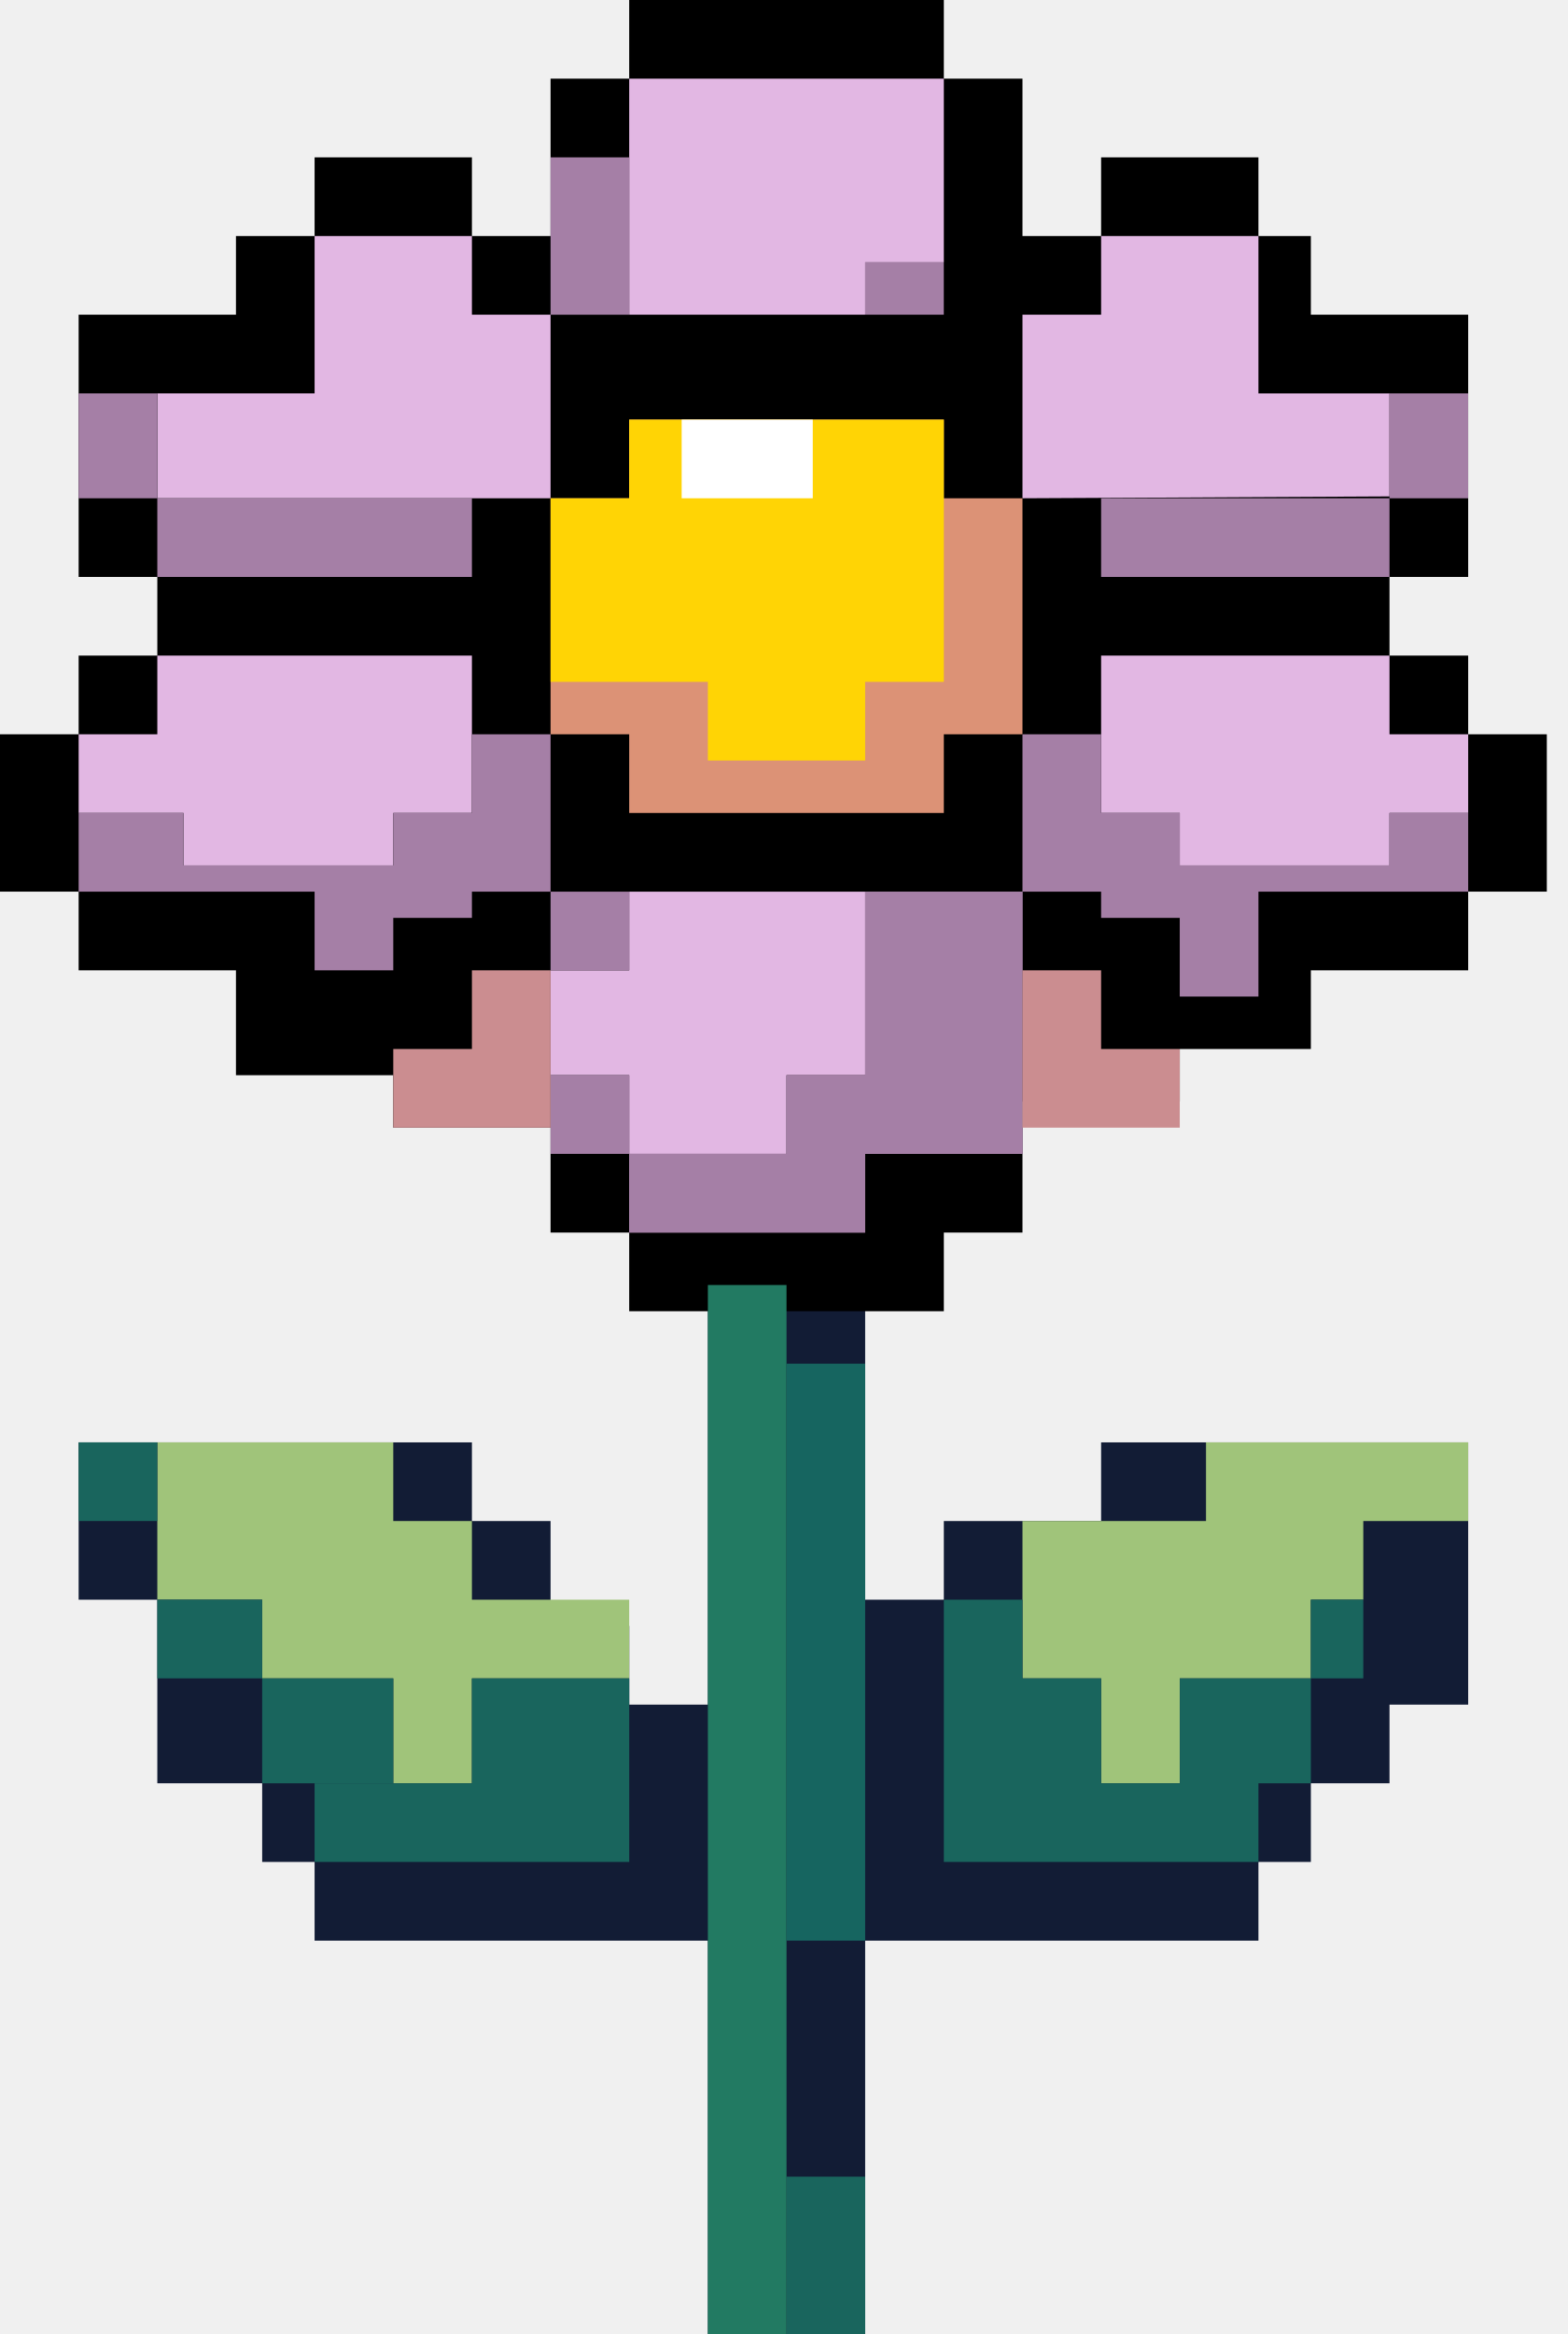
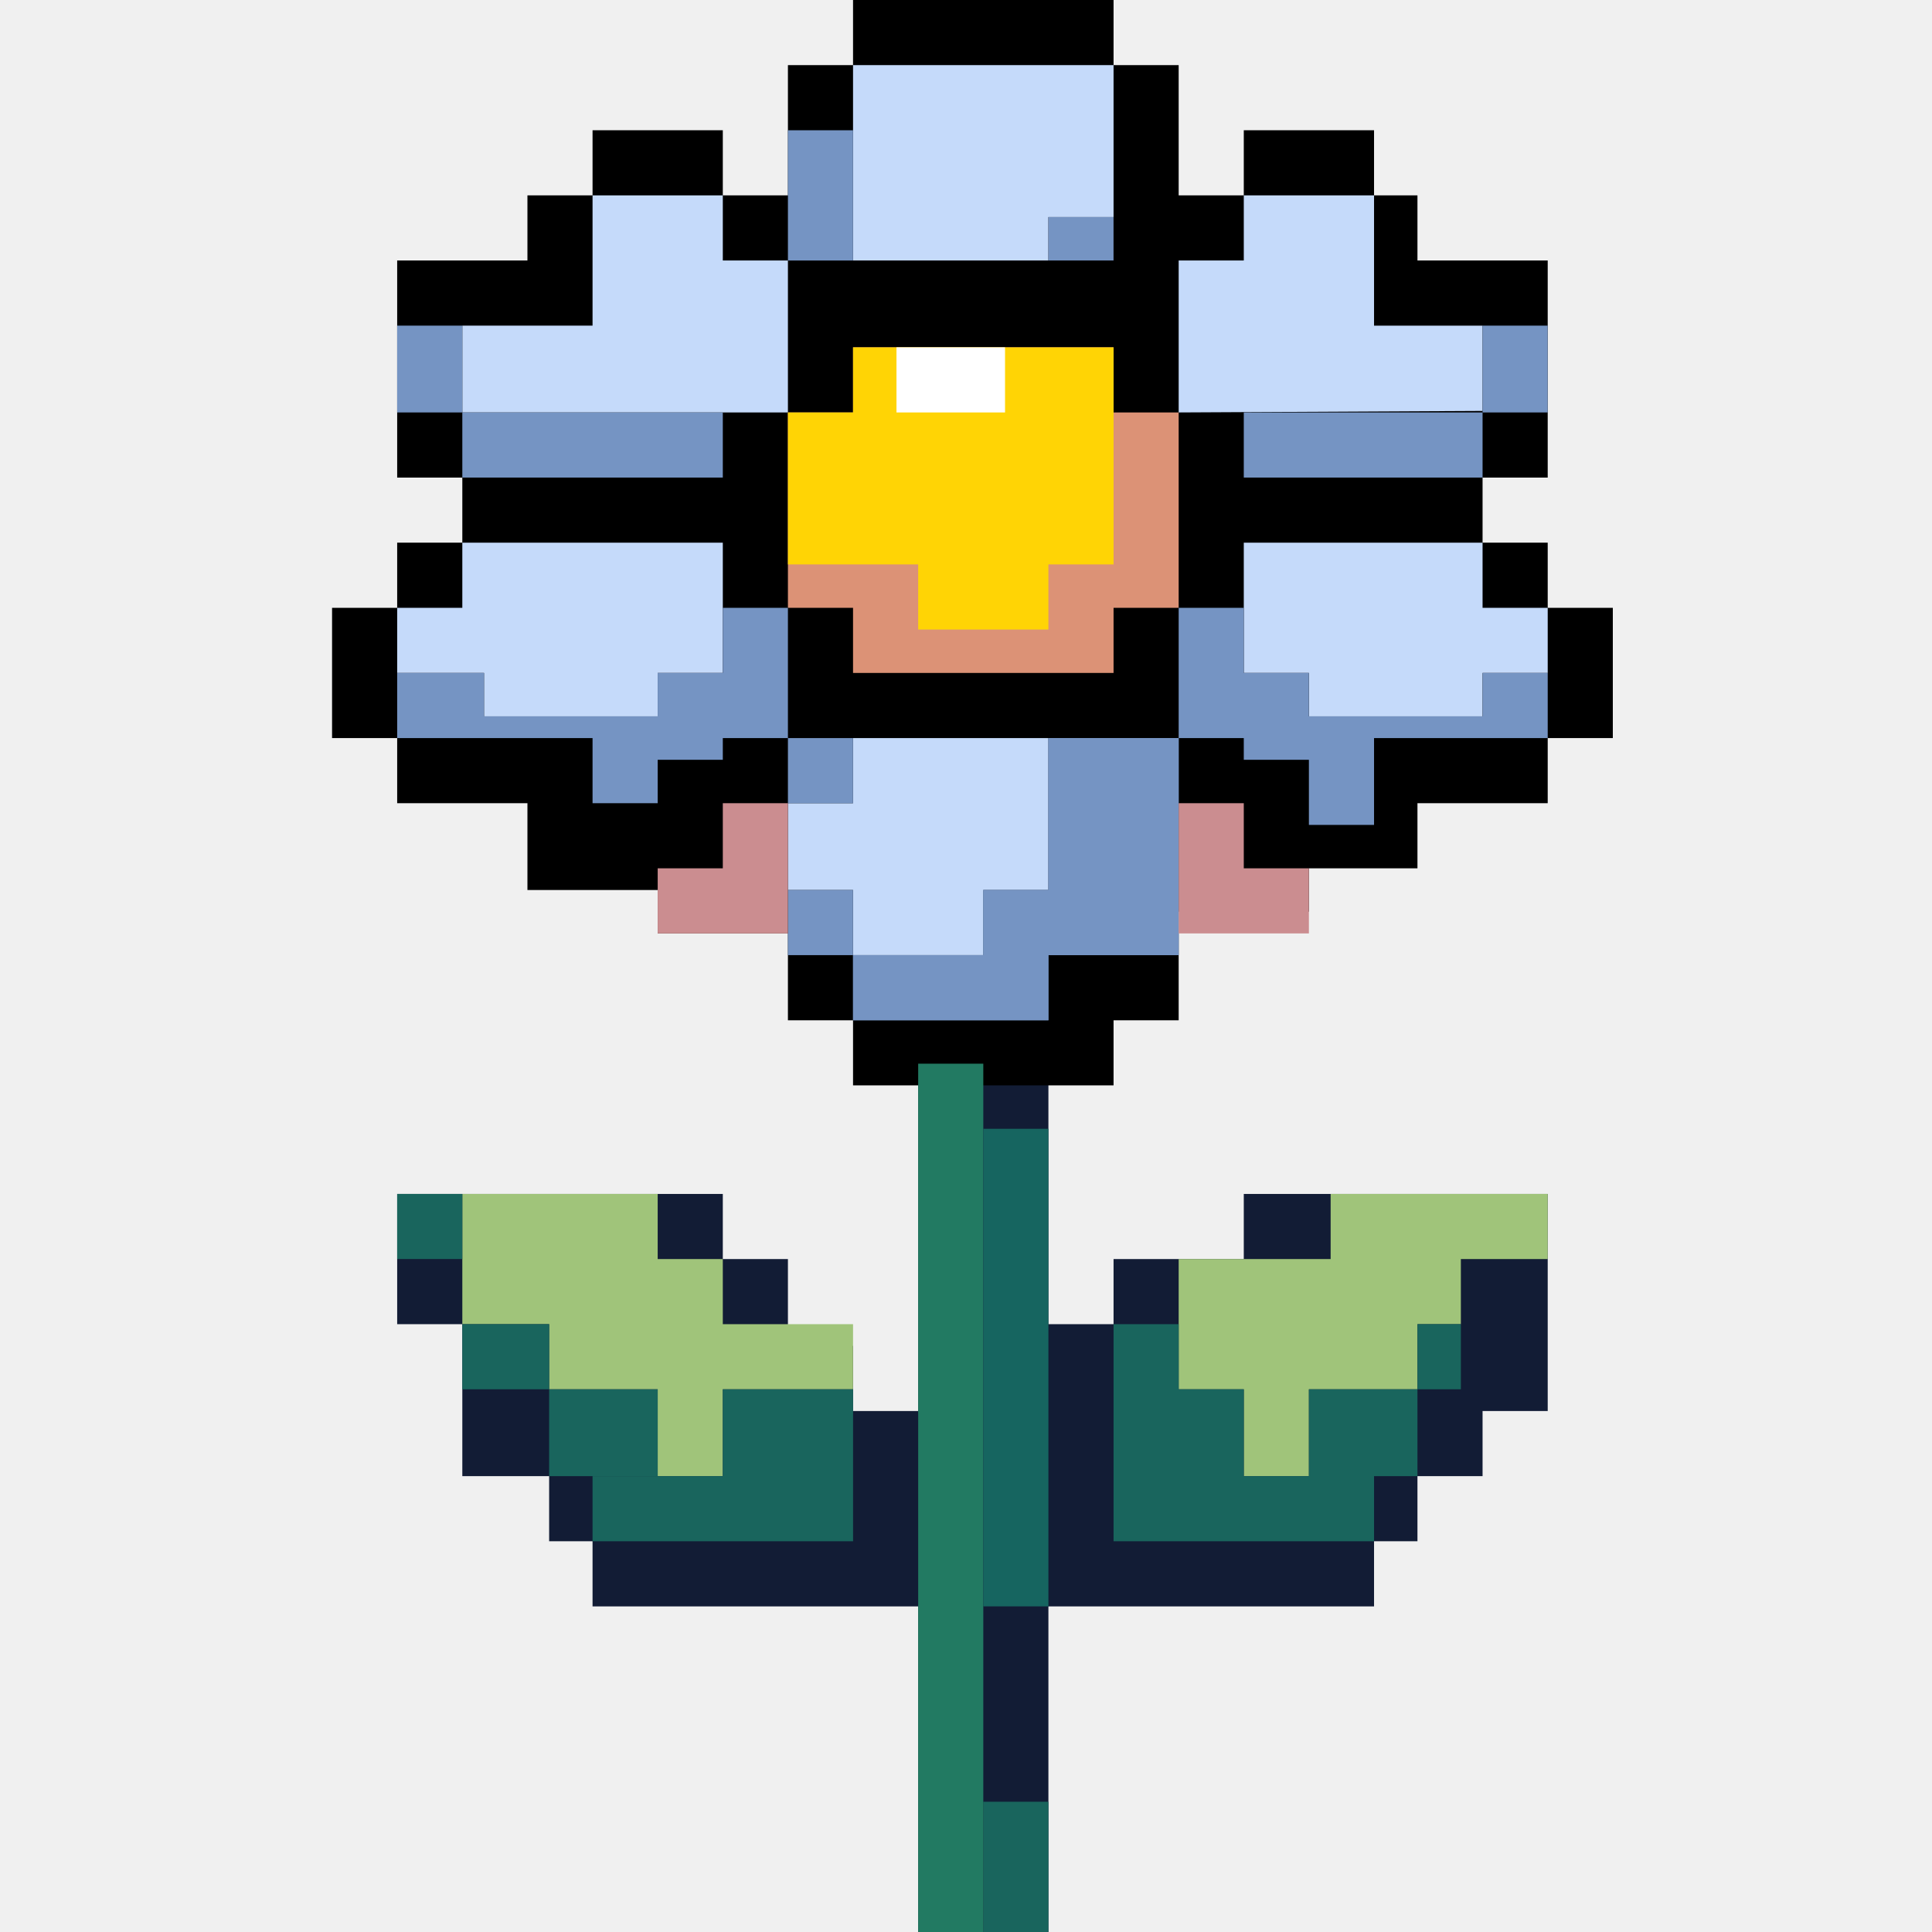
- <svg xmlns="http://www.w3.org/2000/svg" width="43" height="64" viewBox="0 0 43 64" fill="none">
-   <path d="M19.416 35.236H23.73V43.865H25.888V41.708H30.202V39.551H40.27V46.742H38.112V48.899H35.955V51.056H34.517V53.214H23.73V64H19.416V61.843V53.214H8.629V51.056H7.191V48.899H4.315V43.865H2.157V39.551H12.944V41.708H15.101V44.584H17.259V46.742H19.416V35.236Z" fill="#121C35" />
-   <path d="M17.258 0H25.888V2.157H28.045V6.472H30.202V4.315H34.517V6.472H35.955V8.629H40.27V15.82H38.112V17.977H40.27V20.135H42.427V24.449H40.27V26.607H35.955V28.764H32.36V30.202H28.045V33.798H25.888V35.955H17.258V33.798H15.101V30.921H10.787V29.483H6.472V26.607H2.157V24.449H0V20.135H2.157V17.977H4.315V15.82H2.157V8.629H6.472V6.472H8.629V4.315H12.944V6.472H15.101V2.157H17.258V0Z" fill="black" />
-   <path d="M4.315 10.787H8.629V6.472H12.944V8.629H15.101V10.787V13.663H4.315V10.787Z" fill="#E2B7E3" />
-   <path d="M4.315 17.977H12.944V22.292H10.787V23.73H5.034V22.292H2.157V20.135H4.315V17.977Z" fill="#E2B7E3" />
-   <path d="M17.258 2.157H25.888V7.191H23.73V8.629H17.258V2.157Z" fill="#E2B7E3" />
-   <path d="M28.045 8.629H30.202V6.472H34.517V8.629V10.787H38.112V13.612L28.045 13.663V8.629Z" fill="#E2B7E3" />
-   <path d="M17.258 24.45H23.73V29.483H21.573V31.64H17.258V29.483H15.101V26.607H17.258V24.45Z" fill="#E2B7E3" />
-   <path d="M30.202 17.977H38.112V20.135H40.27V22.292H38.112V23.73H32.36V22.292H30.202V17.977Z" fill="#E2B7E3" />
-   <path d="M17.258 11.506H25.888V13.663H28.045V20.135H25.888V22.292H17.258V20.135H15.101V13.663H17.258V11.506Z" fill="#DC9276" />
-   <rect x="2.157" y="10.787" width="2.157" height="2.876" fill="#A57FA6" />
-   <rect x="15.101" y="4.315" width="2.157" height="4.315" fill="#A57FA6" />
-   <rect x="38.112" y="10.787" width="2.157" height="2.876" fill="#A57FA6" />
-   <rect x="23.73" y="7.191" width="2.157" height="1.438" fill="#A57FA6" />
-   <rect x="15.101" y="24.45" width="2.157" height="2.157" fill="#A57FA6" />
-   <rect x="15.101" y="29.483" width="2.157" height="2.157" fill="#A57FA6" />
-   <path d="M17.258 31.64H21.573V29.483H23.73V24.45H28.045V31.64H23.73V33.798H17.258V31.64Z" fill="#A57FA6" />
-   <path d="M17.258 31.64H21.573V29.483H23.73V24.45H28.045V31.64H23.73V33.798H17.258V31.64Z" fill="#A57FA6" />
-   <path d="M2.157 22.292H5.034V23.73H10.787V22.292H12.944V20.135H15.101V23.73V24.45H12.944V25.169H10.787V26.607H8.629V24.45H2.157V22.292Z" fill="#A57FA6" />
-   <rect x="4.315" y="13.663" width="8.629" height="2.157" fill="#A57FA6" />
-   <rect x="30.202" y="13.663" width="7.91" height="2.157" fill="#A57FA6" />
-   <path d="M28.045 20.135H30.202V22.292H32.359V23.73H38.112V22.292H40.27V24.45H34.517V27.326H32.359V25.169H30.202V24.45H28.045V20.135Z" fill="#A57FA6" />
-   <path d="M10.787 28.764H12.944V26.607H15.101V28.764V30.921H10.787V28.764Z" fill="#CB8D90" />
-   <path d="M28.045 26.607H30.202V28.764H32.359V30.921H30.202H28.045V26.607Z" fill="#CB8D90" />
-   <path d="M17.258 11.506H25.888V18.697H23.73V20.854H19.416V18.697H15.101V13.663H17.258V11.506Z" fill="#FFD405" />
-   <rect x="18.697" y="11.506" width="3.596" height="2.157" fill="white" />
-   <path d="M4.315 39.55H10.787V41.708H12.944V43.865H17.258V46.022H12.944V48.899H10.787V46.022H7.191V43.865H4.315V39.55Z" fill="#A0C47A" />
-   <path d="M40.27 39.55H33.079V41.708H30.202H28.045V46.022H30.202V48.899H32.359V46.022H35.955V43.865H37.393V41.708H40.27V39.55Z" fill="#A0C47A" />
-   <rect x="2.157" y="39.55" width="2.157" height="2.157" fill="#19655D" />
-   <rect x="35.955" y="43.865" width="1.438" height="2.157" fill="#19655D" />
-   <path d="M32.36 46.022H35.955V48.899H34.517V51.056H25.888V43.865H28.045V46.022H30.202V48.899H32.36V46.022Z" fill="#19655D" />
-   <rect x="7.191" y="46.023" width="3.596" height="2.876" fill="#19655D" />
-   <path d="M8.629 48.899H12.944V46.023H17.259V48.899V51.056H8.629V48.899Z" fill="#19655D" />
-   <rect x="4.315" y="43.865" width="2.876" height="2.157" fill="#19655D" />
-   <rect x="21.573" y="59.685" width="2.157" height="4.315" fill="#19655D" />
-   <rect x="19.416" y="35.236" width="2.157" height="28.764" fill="#227A62" />
-   <rect x="21.573" y="37.393" width="2.157" height="15.82" fill="#166560" />
+ <svg xmlns="http://www.w3.org/2000/svg" width="64" height="64" viewBox="0 0 64 64" fill="none">
+   <g clip-path="url(#clip0_1011_14249)">
+     <path d="M30.416 35.236H34.73V43.865H36.888V41.708H41.202V39.551H51.27V46.742H49.112V48.899H46.955V51.056H45.517V53.214H34.73V64H30.416V61.843V53.214H19.629V51.056H18.191V48.899H15.315V43.865H13.157V39.551H23.944V41.708H26.101V44.584H28.259V46.742H30.416V35.236Z" fill="#121C35" />
+     <path d="M28.258 0H36.888V2.157H39.045V6.472H41.202V4.315H45.517V6.472H46.955V8.629H51.27V15.82H49.112V17.977H51.27V20.135H53.427V24.449H51.27V26.607H46.955V28.764H43.36V30.202H39.045V33.798H36.888V35.955H28.258V33.798H26.101V30.921H21.787V29.483H17.472V26.607H13.157V24.449H11V20.135H13.157V17.977H15.315V15.82H13.157V8.629H17.472V6.472H19.629V4.315H23.944V6.472H26.101V2.157H28.258V0Z" fill="black" />
+     <path d="M15.315 10.787H19.629V6.472H23.944V8.629H26.101V10.787V13.663H15.315V10.787Z" fill="#C5DAFA" />
+     <path d="M15.315 17.977H23.944V22.292H21.787V23.73H16.034V22.292H13.157V20.135H15.315V17.977Z" fill="#C5DAFA" />
+     <path d="M28.258 2.157H36.888V7.191H34.73V8.629H28.258V2.157Z" fill="#C5DAFA" />
+     <path d="M39.045 8.629H41.202V6.472H45.517V8.629V10.787H49.112V13.612L39.045 13.663V8.629Z" fill="#C5DAFA" />
+     <path d="M28.258 24.45H34.73V29.483H32.573V31.64H28.258V29.483H26.101V26.607H28.258V24.45Z" fill="#C5DAFA" />
+     <path d="M41.202 17.977H49.112V20.135H51.27V22.292H49.112V23.73H43.36V22.292H41.202V17.977Z" fill="#C5DAFA" />
+     <path d="M28.258 11.506H36.888V13.663H39.045V20.135H36.888V22.292H28.258V20.135H26.101V13.663H28.258V11.506Z" fill="#DC9276" />
+     <rect x="13.157" y="10.787" width="2.157" height="2.876" fill="#7594C3" />
+     <rect x="26.101" y="4.315" width="2.157" height="4.315" fill="#7594C3" />
+     <rect x="49.112" y="10.787" width="2.157" height="2.876" fill="#7594C3" />
+     <rect x="34.73" y="7.191" width="2.157" height="1.438" fill="#7594C3" />
+     <rect x="26.101" y="24.45" width="2.157" height="2.157" fill="#7594C3" />
+     <rect x="26.101" y="29.483" width="2.157" height="2.157" fill="#7594C3" />
+     <path d="M28.258 31.64H32.573V29.483H34.73V24.45H39.045V31.64H34.73V33.798H28.258V31.64Z" fill="#7594C3" />
+     <path d="M28.258 31.64H32.573V29.483H34.73V24.45H39.045V31.64H34.73V33.798H28.258V31.64Z" fill="#7594C3" />
+     <path d="M13.157 22.292H16.034V23.73H21.787V22.292H23.944V20.135H26.101V23.73V24.45H23.944V25.169H21.787V26.607H19.629V24.45H13.157V22.292Z" fill="#7594C3" />
+     <rect x="15.315" y="13.663" width="8.629" height="2.157" fill="#7594C3" />
+     <rect x="41.202" y="13.663" width="7.91" height="2.157" fill="#7594C3" />
+     <path d="M39.045 20.135H41.202V22.292H43.359V23.73H49.112V22.292H51.27V24.45H45.517V27.326H43.359V25.169H41.202V24.45H39.045V20.135Z" fill="#7594C3" />
+     <path d="M21.787 28.764H23.944V26.607H26.101V28.764V30.921H21.787V28.764Z" fill="#CB8D90" />
+     <path d="M39.045 26.607H41.202V28.764H43.359V30.921H41.202H39.045V26.607Z" fill="#CB8D90" />
+     <path d="M28.258 11.506H36.888V18.697H34.73V20.854H30.416V18.697H26.101V13.663H28.258V11.506Z" fill="#FFD405" />
+     <rect x="29.697" y="11.506" width="3.596" height="2.157" fill="white" />
+     <path d="M15.315 39.55H21.787V41.708H23.944V43.865H28.258V46.022H23.944V48.899H21.787V46.022H18.191V43.865H15.315V39.55Z" fill="#A0C47A" />
+     <path d="M51.27 39.55H44.079V41.708H41.202H39.045V46.022H41.202V48.899H43.359V46.022H46.955V43.865H48.393V41.708H51.27V39.55Z" fill="#A0C47A" />
+     <rect x="13.157" y="39.55" width="2.157" height="2.157" fill="#19655D" />
+     <rect x="46.955" y="43.865" width="1.438" height="2.157" fill="#19655D" />
+     <path d="M43.36 46.022H46.955V48.899H45.517V51.056H36.888V43.865H39.045V46.022H41.202V48.899H43.36V46.022Z" fill="#19655D" />
+     <rect x="18.191" y="46.023" width="3.596" height="2.876" fill="#19655D" />
+     <path d="M19.629 48.899H23.944V46.023H28.259V48.899V51.056H19.629V48.899Z" fill="#19655D" />
+     <rect x="15.315" y="43.865" width="2.876" height="2.157" fill="#19655D" />
+     <rect x="32.573" y="59.685" width="2.157" height="4.315" fill="#19655D" />
+     <rect x="30.416" y="35.236" width="2.157" height="28.764" fill="#227A62" />
+     <rect x="32.573" y="37.393" width="2.157" height="15.82" fill="#166560" />
+   </g>
+   <defs>
+     <clipPath id="clip0_1011_14249">
+       <rect width="42.427" height="64" fill="white" transform="translate(11)" />
+     </clipPath>
+   </defs>
</svg>
